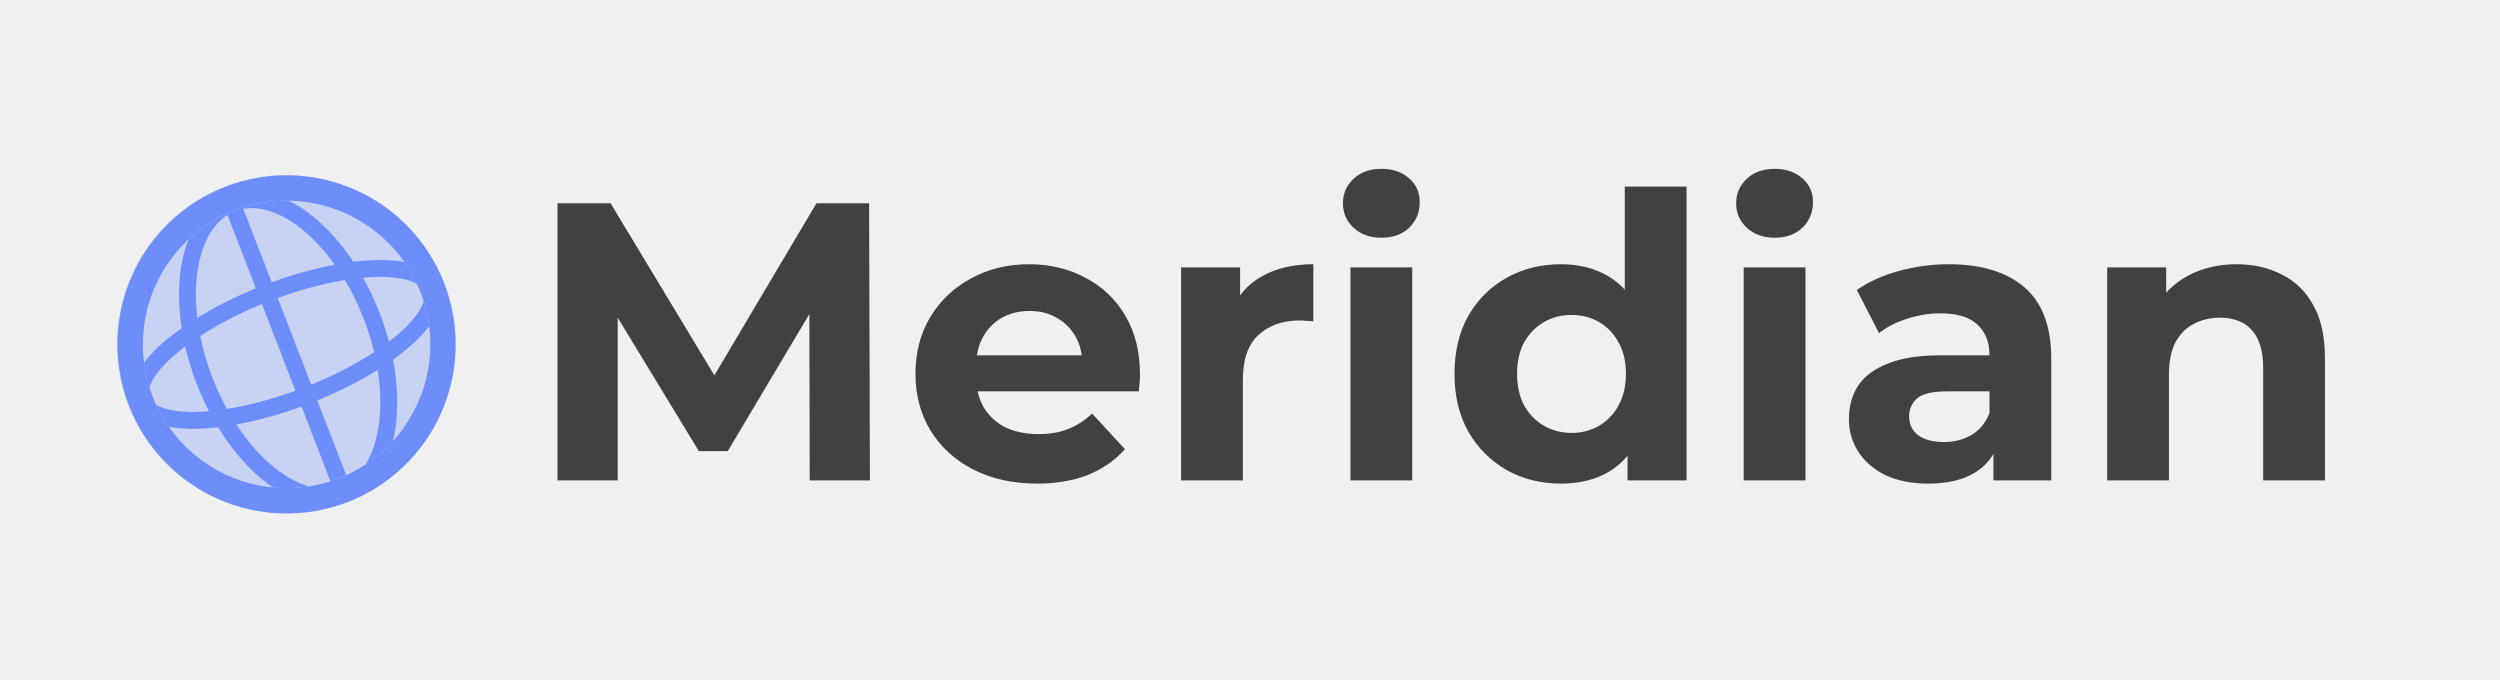
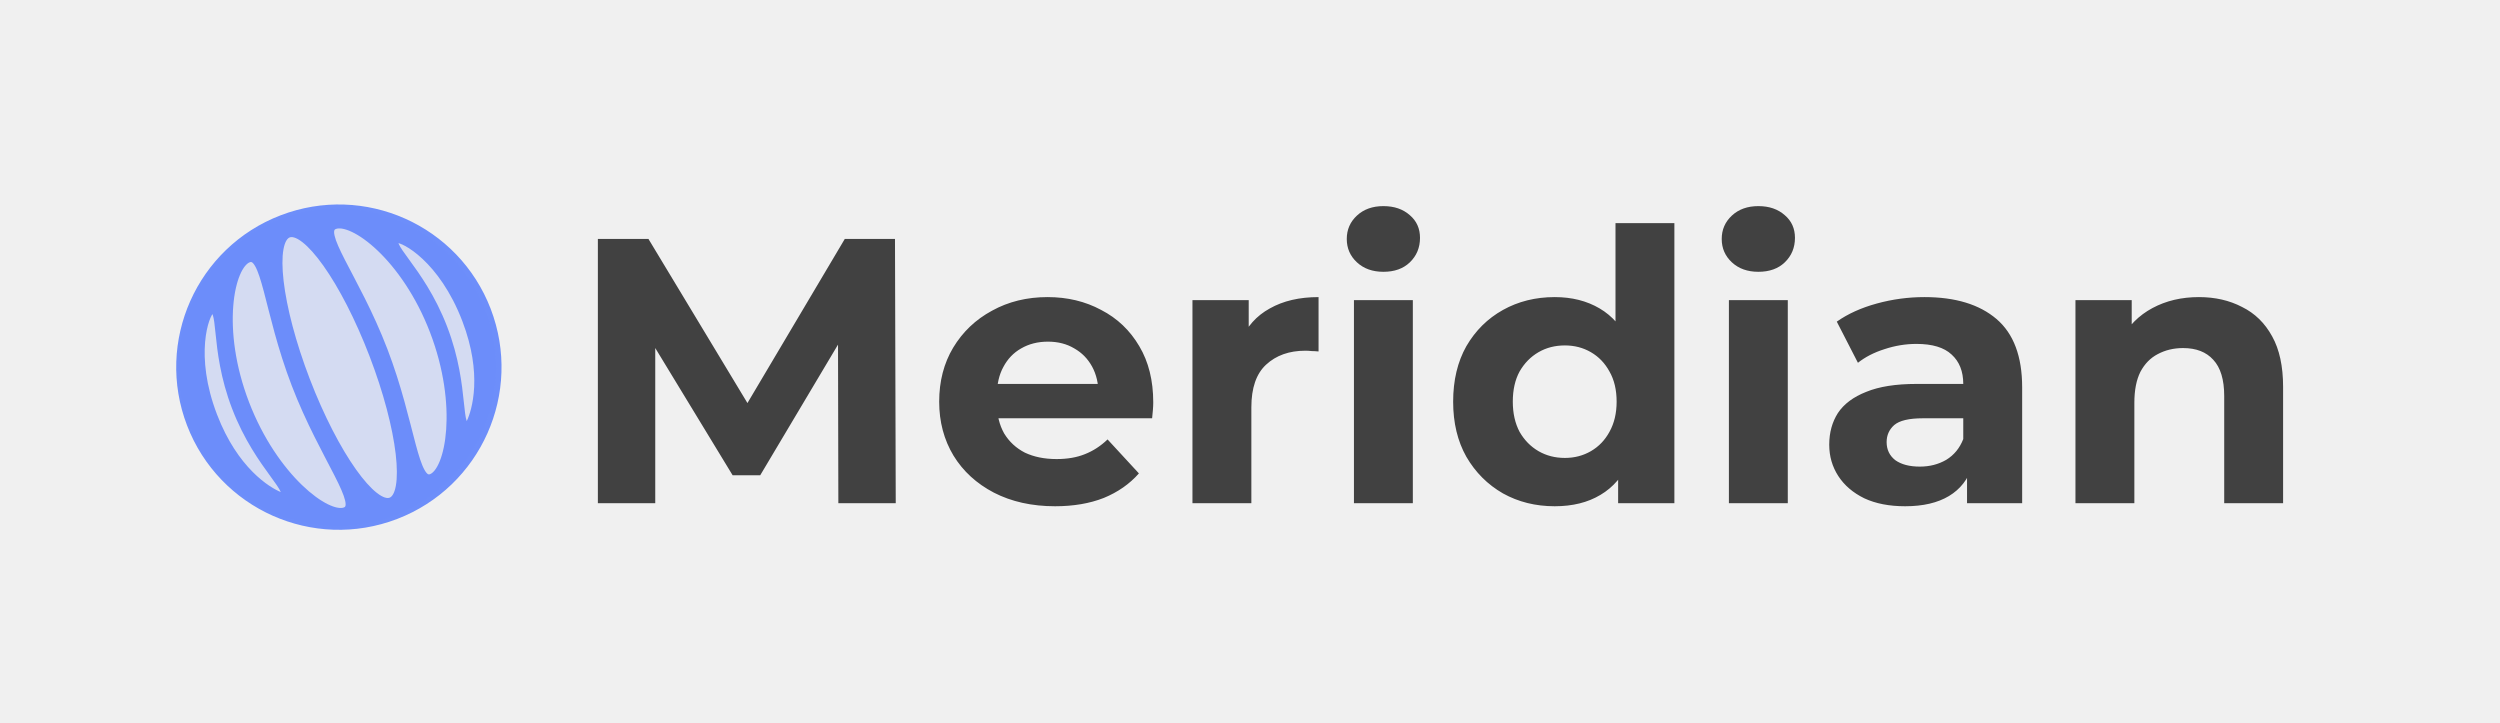
- <svg xmlns="http://www.w3.org/2000/svg" width="519" height="141" viewBox="0 0 519 141" fill="none">
-   <path d="M115.738 99.736L115.739 42.197L126.753 42.197L151.248 82.803L145.412 82.803L169.496 42.197L180.429 42.197L180.593 99.736L168.099 99.736L168.017 61.35L170.318 61.35L151.084 93.654L145.083 93.654L125.438 61.35L128.233 61.35L128.233 99.736L115.738 99.736ZM215.287 100.394C210.246 100.394 205.807 99.407 201.971 97.435C198.19 95.462 195.258 92.777 193.176 89.379C191.094 85.927 190.052 82.009 190.052 77.625C190.052 73.186 191.066 69.268 193.094 65.871C195.176 62.418 197.998 59.733 201.56 57.815C205.122 55.842 209.15 54.856 213.643 54.856C217.973 54.856 221.863 55.788 225.316 57.651C228.823 59.459 231.59 62.089 233.618 65.542C235.645 68.939 236.659 73.022 236.659 77.789C236.659 78.282 236.632 78.858 236.577 79.516C236.522 80.118 236.467 80.694 236.412 81.242L200.492 81.242L200.492 73.762L229.672 73.762L224.74 75.981C224.74 73.679 224.274 71.679 223.343 69.98C222.411 68.282 221.124 66.966 219.48 66.035C217.836 65.049 215.918 64.555 213.726 64.555C211.534 64.555 209.588 65.049 207.89 66.035C206.246 66.966 204.958 68.309 204.026 70.063C203.095 71.761 202.629 73.789 202.629 76.145L202.629 78.118C202.629 80.529 203.149 82.666 204.191 84.53C205.287 86.338 206.794 87.735 208.712 88.722C210.684 89.653 212.986 90.119 215.616 90.119C217.973 90.119 220.028 89.763 221.781 89.05C223.59 88.338 225.233 87.269 226.713 85.845L233.536 93.243C231.508 95.544 228.96 97.325 225.891 98.585C222.822 99.791 219.288 100.394 215.287 100.394ZM245.196 99.736L245.196 55.514L257.444 55.514L257.444 68.008L255.718 64.391C257.033 61.267 259.143 58.911 262.047 57.322C264.951 55.678 268.486 54.856 272.651 54.856L272.651 66.692C272.103 66.638 271.609 66.61 271.171 66.61C270.733 66.555 270.267 66.528 269.774 66.528C266.266 66.528 263.417 67.542 261.225 69.569C259.088 71.542 258.019 74.638 258.019 78.858L258.019 99.736L245.196 99.736ZM280.355 99.736L280.355 55.514L293.178 55.514L293.178 99.736L280.355 99.736ZM286.767 49.349C284.41 49.349 282.493 48.664 281.013 47.294C279.533 45.924 278.794 44.225 278.794 42.197C278.794 40.17 279.533 38.471 281.013 37.101C282.493 35.731 284.41 35.046 286.767 35.046C289.123 35.046 291.041 35.704 292.521 37.019C294 38.279 294.74 39.923 294.74 41.951C294.74 44.088 294 45.869 292.521 47.294C291.096 48.664 289.178 49.349 286.767 49.349ZM324.067 100.394C319.902 100.394 316.149 99.462 312.806 97.599C309.463 95.681 306.805 93.023 304.833 89.626C302.915 86.228 301.956 82.228 301.956 77.625C301.956 72.967 302.915 68.939 304.833 65.542C306.805 62.144 309.463 59.514 312.806 57.651C316.149 55.788 319.902 54.856 324.067 54.856C327.793 54.856 331.054 55.678 333.849 57.322C336.643 58.966 338.808 61.459 340.342 64.802C341.877 68.145 342.644 72.419 342.644 77.625C342.644 82.776 341.904 87.05 340.425 90.448C338.945 93.791 336.808 96.284 334.013 97.928C331.273 99.572 327.958 100.394 324.067 100.394ZM326.286 89.873C328.369 89.873 330.259 89.379 331.958 88.393C333.657 87.406 334.999 86.009 335.986 84.201C337.027 82.338 337.548 80.146 337.548 77.625C337.548 75.049 337.027 72.857 335.986 71.049C334.999 69.241 333.657 67.843 331.958 66.857C330.259 65.871 328.369 65.377 326.286 65.377C324.149 65.377 322.231 65.871 320.532 66.857C318.834 67.843 317.464 69.241 316.423 71.049C315.436 72.857 314.943 75.049 314.943 77.625C314.943 80.146 315.436 82.338 316.423 84.201C317.464 86.009 318.834 87.406 320.532 88.393C322.231 89.379 324.149 89.873 326.286 89.873ZM337.876 99.736L337.876 90.695L338.123 77.543L337.301 64.473L337.301 38.745L350.124 38.745L350.124 99.736L337.876 99.736ZM361.992 99.736L361.992 55.514L374.815 55.514L374.815 99.736L361.992 99.736ZM368.404 49.349C366.047 49.349 364.129 48.664 362.65 47.294C361.17 45.924 360.43 44.225 360.43 42.197C360.43 40.17 361.17 38.471 362.65 37.101C364.129 35.731 366.047 35.046 368.404 35.046C370.76 35.046 372.678 35.704 374.157 37.019C375.637 38.279 376.377 39.923 376.377 41.951C376.377 44.088 375.637 45.869 374.157 47.294C372.733 48.664 370.815 49.349 368.404 49.349ZM413.841 99.736L413.841 91.106L413.019 89.215L413.019 73.762C413.019 71.022 412.17 68.885 410.471 67.35C408.827 65.816 406.279 65.049 402.827 65.049C400.47 65.049 398.141 65.432 395.84 66.199C393.593 66.912 391.675 67.898 390.086 69.158L385.483 60.199C387.894 58.5 390.798 57.185 394.196 56.253C397.593 55.322 401.046 54.856 404.553 54.856C411.293 54.856 416.527 56.445 420.253 59.623C423.979 62.802 425.842 67.761 425.842 74.501L425.842 99.736L413.841 99.736ZM400.361 100.394C396.908 100.394 393.949 99.819 391.483 98.668C389.017 97.462 387.127 95.846 385.812 93.818C384.496 91.79 383.839 89.516 383.839 86.996C383.839 84.365 384.469 82.064 385.729 80.091C387.045 78.118 389.1 76.584 391.894 75.488C394.689 74.337 398.333 73.762 402.827 73.762L414.581 73.762L414.581 81.242L404.224 81.242C401.21 81.242 399.128 81.735 397.977 82.721C396.881 83.708 396.333 84.941 396.333 86.42C396.333 88.064 396.963 89.379 398.224 90.366C399.539 91.297 401.32 91.763 403.567 91.763C405.704 91.763 407.622 91.27 409.32 90.284C411.019 89.242 412.252 87.735 413.019 85.763L414.992 91.681C414.061 94.53 412.362 96.695 409.896 98.175C407.43 99.654 404.252 100.394 400.361 100.394ZM464.327 54.856C467.834 54.856 470.957 55.568 473.697 56.993C476.492 58.363 478.684 60.5 480.273 63.404C481.862 66.254 482.657 69.926 482.657 74.419L482.657 99.736L469.834 99.736L469.834 76.392C469.834 72.83 469.039 70.2 467.45 68.501C465.916 66.802 463.724 65.953 460.874 65.953C458.847 65.953 457.011 66.391 455.367 67.268C453.778 68.09 452.518 69.378 451.586 71.131C450.709 72.885 450.271 75.132 450.271 77.871L450.271 99.736L437.448 99.736L437.448 55.514L449.695 55.514L449.695 67.761L447.394 64.062C448.983 61.103 451.257 58.829 454.216 57.24C457.175 55.651 460.546 54.856 464.327 54.856Z" fill="#414141" />
-   <g clip-path="url(#clip0_6746_3984)">
-     <rect x="13.98" y="51.359" width="70.202" height="70.202" rx="35.101" transform="rotate(-21.1323 13.9805 51.3594)" fill="#6D8EFA" fill-opacity="0.3" />
-     <path fill-rule="evenodd" clip-rule="evenodd" d="M48.743 43.668C45.088 45.081 41.747 47.199 38.911 49.903C36.075 52.607 33.8 55.842 32.214 59.425C30.629 63.009 29.765 66.869 29.671 70.786C29.578 74.703 30.257 78.6 31.669 82.255C33.082 85.91 35.201 89.251 37.904 92.087C40.608 94.923 43.844 97.198 47.427 98.784C51.01 100.369 54.87 101.233 58.788 101.327C62.705 101.42 66.602 100.741 70.257 99.329C77.638 96.476 83.583 90.808 86.785 83.571C89.987 76.335 90.183 68.123 87.33 60.741C84.477 53.36 78.809 47.415 71.573 44.213C64.336 41.011 56.124 40.815 48.743 43.668ZM26.759 84.153C23.402 75.47 23.633 65.809 27.4 57.295C31.167 48.782 38.161 42.113 46.845 38.757C55.528 35.401 65.189 35.631 73.703 39.398C82.216 43.165 88.885 50.16 92.241 58.843C95.597 67.527 95.367 77.188 91.6 85.701C87.833 94.215 80.838 100.883 72.155 104.24C63.471 107.596 53.81 107.365 45.297 103.598C36.783 99.831 30.115 92.837 26.759 84.153Z" fill="#6D8EFA" />
-     <path fill-rule="evenodd" clip-rule="evenodd" d="M39.099 49.716C41.892 47.096 45.167 45.043 48.742 43.669C52.311 42.281 56.116 41.599 59.945 41.658C61.659 42.505 63.345 43.609 64.955 44.91C67.969 47.343 70.828 50.544 73.344 54.342C74.921 54.146 76.419 54.028 77.838 53.988C80.062 53.923 82.127 54.046 83.947 54.387C84.946 55.812 85.822 57.338 86.575 58.965C86.105 58.686 85.606 58.461 85.087 58.292C83.341 57.7 80.925 57.41 77.941 57.499C77.115 57.522 76.257 57.574 75.368 57.656C77.707 61.839 79.513 66.298 80.745 70.93C81.388 70.437 81.994 69.946 82.562 69.457C84.831 67.515 86.424 65.676 87.318 64.064C87.619 63.513 87.835 63.014 87.966 62.566C88.503 64.275 88.881 65.994 89.101 67.72C87.838 69.332 86.412 70.808 84.845 72.126C83.798 73.017 82.714 73.862 81.595 74.661C82.587 79.838 82.725 84.79 82.052 89.142C81.927 89.962 81.767 90.776 81.573 91.583C79.9 93.421 77.986 95.067 75.852 96.46C77.155 94.407 78.094 91.76 78.583 88.604C79.129 85.095 79.086 81.068 78.407 76.794C74.766 79.068 70.519 81.234 65.876 83.128L71.874 98.645C70.808 99.131 69.714 99.554 68.598 99.911L62.6 84.394C58.202 86.02 53.675 87.27 49.066 88.132C51.436 91.756 54.114 94.76 56.88 96.992C59.363 98.999 61.839 100.327 64.184 100.969C61.7 101.368 59.175 101.448 56.67 101.208C55.984 100.742 55.318 100.246 54.674 99.724C51.249 96.956 48.021 93.199 45.273 88.7C43.907 88.862 42.534 88.966 41.159 89.011C39.113 89.09 37.065 88.956 35.047 88.613C34.038 87.168 33.16 85.635 32.423 84.034C32.819 84.278 33.315 84.502 33.91 84.706C35.657 85.299 38.072 85.588 41.057 85.499C41.807 85.48 42.585 85.434 43.392 85.363C41.189 81.109 39.527 76.595 38.445 71.927C37.731 72.465 37.061 73.002 36.434 73.538C34.167 75.483 32.574 77.322 31.68 78.935C31.377 79.487 31.159 79.986 31.028 80.434C30.496 78.722 30.119 77.004 29.897 75.278C31.16 73.667 32.586 72.191 34.153 70.873C35.229 69.951 36.416 69.031 37.714 68.114C37.023 63.614 36.984 59.32 37.579 55.495C37.874 53.519 38.383 51.581 39.099 49.716ZM62.751 47.644C65.107 49.546 67.404 52.015 69.498 54.947C65.039 55.807 60.658 57.031 56.398 58.605L50.504 43.357C54.139 42.711 58.432 44.158 62.751 47.644ZM71.59 58.139C66.841 58.95 62.178 60.2 57.661 61.874L64.61 79.851C69.573 77.822 74.014 75.49 77.669 73.096C77.132 70.835 76.418 68.55 75.528 66.241C74.399 63.321 73.067 60.603 71.59 58.139ZM47.228 44.623L53.119 59.864C48.907 61.566 44.841 63.609 40.962 65.973C40.543 62.393 40.579 59.023 41.045 56.026C41.895 50.546 44.105 46.593 47.228 44.623ZM54.384 63.137C49.915 64.936 45.623 67.147 41.564 69.74C42.162 72.689 43.01 75.581 44.099 78.385C44.99 80.69 46.006 82.867 47.123 84.894C51.439 84.211 56.291 82.952 61.331 81.111L54.384 63.137Z" fill="#6D8EFA" />
-   </g>
-   <defs>
-     <clipPath id="clip0_6746_3984">
-       <rect width="88.922" height="88.922" fill="white" transform="translate(2 46.0566) rotate(-21.1323)" />
-     </clipPath>
-   </defs>
+ <svg xmlns="http://www.w3.org/2000/svg" width="519" height="150" viewBox="0 0 519 150" fill="none">
+   <path d="M124.117 104.471L124.117 49.607L134.619 49.607L157.975 88.325L152.41 88.325L175.375 49.607L185.799 49.607L185.955 104.471L174.042 104.471L173.964 67.869L176.158 67.869L157.818 98.671L152.097 98.671L133.365 67.869L136.03 67.869L136.03 104.471L124.117 104.471ZM219.036 105.098C214.229 105.098 209.997 104.157 206.339 102.276C202.734 100.395 199.939 97.835 197.953 94.595C195.967 91.303 194.975 87.568 194.975 83.388C194.975 79.155 195.941 75.419 197.875 72.18C199.86 68.888 202.551 66.328 205.947 64.499C209.344 62.618 213.184 61.677 217.469 61.677C221.596 61.677 225.306 62.566 228.598 64.342C231.942 66.066 234.581 68.574 236.514 71.866C238.447 75.106 239.414 78.999 239.414 83.544C239.414 84.014 239.388 84.563 239.336 85.19C239.283 85.765 239.231 86.314 239.179 86.836L204.928 86.836L204.928 79.704L232.752 79.704L228.049 81.82C228.049 79.626 227.605 77.718 226.717 76.099C225.829 74.479 224.601 73.225 223.033 72.337C221.466 71.396 219.637 70.926 217.547 70.926C215.457 70.926 213.602 71.396 211.982 72.337C210.415 73.225 209.187 74.505 208.299 76.177C207.41 77.797 206.966 79.73 206.966 81.977L206.966 83.858C206.966 86.157 207.463 88.195 208.455 89.971C209.5 91.695 210.937 93.028 212.766 93.968C214.647 94.857 216.842 95.301 219.35 95.301C221.596 95.301 223.556 94.961 225.228 94.282C226.952 93.603 228.52 92.584 229.93 91.225L236.436 98.279C234.502 100.474 232.073 102.172 229.147 103.373C226.221 104.523 222.85 105.098 219.036 105.098ZM247.554 104.471L247.554 62.304L259.232 62.304L259.232 74.218L257.586 70.769C258.84 67.791 260.852 65.544 263.621 64.029C266.39 62.461 269.761 61.677 273.732 61.677L273.732 72.963C273.209 72.911 272.739 72.885 272.321 72.885C271.903 72.833 271.459 72.807 270.989 72.807C267.644 72.807 264.927 73.773 262.837 75.707C260.8 77.588 259.781 80.54 259.781 84.563L259.781 104.471L247.554 104.471ZM281.078 104.471L281.078 62.304L293.305 62.304L293.305 104.471L281.078 104.471ZM287.192 56.426C284.945 56.426 283.116 55.773 281.705 54.467C280.294 53.16 279.589 51.541 279.589 49.607C279.589 47.674 280.294 46.054 281.705 44.748C283.116 43.442 284.945 42.789 287.192 42.789C289.438 42.789 291.267 43.416 292.678 44.67C294.089 45.871 294.794 47.439 294.794 49.372C294.794 51.41 294.089 53.108 292.678 54.467C291.319 55.773 289.491 56.426 287.192 56.426ZM322.757 105.098C318.786 105.098 315.207 104.209 312.02 102.433C308.832 100.604 306.298 98.07 304.417 94.83C302.588 91.591 301.674 87.777 301.674 83.388C301.674 78.946 302.588 75.106 304.417 71.866C306.298 68.627 308.832 66.119 312.02 64.342C315.207 62.566 318.786 61.677 322.757 61.677C326.31 61.677 329.419 62.461 332.084 64.029C334.749 65.596 336.813 67.974 338.276 71.161C339.739 74.348 340.47 78.424 340.47 83.388C340.47 88.299 339.765 92.375 338.354 95.614C336.943 98.802 334.905 101.179 332.241 102.746C329.628 104.314 326.467 105.098 322.757 105.098ZM324.873 95.066C326.859 95.066 328.662 94.595 330.281 93.655C331.901 92.714 333.181 91.382 334.122 89.658C335.114 87.881 335.611 85.791 335.611 83.388C335.611 80.932 335.114 78.842 334.122 77.117C333.181 75.393 331.901 74.061 330.281 73.12C328.662 72.18 326.859 71.71 324.873 71.71C322.836 71.71 321.007 72.18 319.387 73.12C317.767 74.061 316.461 75.393 315.468 77.117C314.528 78.842 314.057 80.932 314.057 83.388C314.057 85.791 314.528 87.881 315.468 89.658C316.461 91.382 317.767 92.714 319.387 93.655C321.007 94.595 322.836 95.066 324.873 95.066ZM335.924 104.471L335.924 95.849L336.16 83.309L335.376 70.847L335.376 46.316L347.602 46.316L347.602 104.471L335.924 104.471ZM358.919 104.471L358.919 62.304L371.145 62.304L371.145 104.471L358.919 104.471ZM365.032 56.426C362.785 56.426 360.956 55.773 359.546 54.467C358.135 53.16 357.429 51.541 357.429 49.607C357.429 47.674 358.135 46.054 359.546 44.748C360.956 43.442 362.785 42.789 365.032 42.789C367.279 42.789 369.107 43.416 370.518 44.67C371.929 45.871 372.634 47.439 372.634 49.372C372.634 51.41 371.929 53.108 370.518 54.467C369.16 55.773 367.331 56.426 365.032 56.426ZM408.357 104.471L408.357 96.241L407.573 94.439L407.573 79.704C407.573 77.091 406.763 75.053 405.143 73.591C403.576 72.127 401.146 71.396 397.854 71.396C395.608 71.396 393.387 71.762 391.192 72.493C389.05 73.172 387.221 74.113 385.706 75.315L381.317 66.772C383.616 65.152 386.385 63.898 389.625 63.01C392.864 62.121 396.156 61.677 399.5 61.677C405.927 61.677 410.917 63.193 414.47 66.223C418.023 69.254 419.8 73.982 419.8 80.409L419.8 104.471L408.357 104.471ZM395.503 105.098C392.211 105.098 389.39 104.549 387.038 103.452C384.687 102.302 382.885 100.761 381.631 98.828C380.377 96.894 379.749 94.726 379.749 92.322C379.749 89.814 380.35 87.62 381.552 85.739C382.806 83.858 384.766 82.395 387.43 81.35C390.095 80.252 393.57 79.704 397.854 79.704L409.062 79.704L409.062 86.836L399.187 86.836C396.313 86.836 394.327 87.306 393.23 88.247C392.185 89.187 391.663 90.363 391.663 91.774C391.663 93.341 392.264 94.595 393.465 95.536C394.719 96.424 396.417 96.868 398.56 96.868C400.598 96.868 402.426 96.398 404.046 95.457C405.666 94.465 406.842 93.028 407.573 91.147L409.454 96.79C408.566 99.507 406.946 101.571 404.595 102.982C402.243 104.392 399.213 105.098 395.503 105.098ZM430.865 104.471L430.865 62.304L442.543 62.304L442.543 73.982L440.349 70.456C441.864 67.634 444.033 65.466 446.854 63.95C449.676 62.435 452.889 61.677 456.494 61.677C459.838 61.677 462.817 62.357 465.429 63.715C468.094 65.021 470.184 67.059 471.699 69.829C473.215 72.546 473.972 76.046 473.972 80.331L473.972 104.471L461.746 104.471L461.746 82.212C461.746 78.816 460.988 76.308 459.473 74.688C458.01 73.068 455.92 72.258 453.203 72.258C451.269 72.258 449.519 72.676 447.951 73.512C446.436 74.296 445.234 75.524 444.346 77.196C443.51 78.868 443.092 81.01 443.092 83.623L443.092 104.471L430.865 104.471Z" fill="#414141" />
+   <path d="M58.25 44.7C75.657 38.018 95.186 46.712 101.868 64.12C108.55 81.527 99.856 101.056 82.448 107.738C65.04 114.42 45.512 105.726 38.83 88.318C32.148 70.911 40.843 51.382 58.25 44.7ZM60.143 49.288C59.694 49.46 59.146 50.101 58.846 51.776C58.558 53.378 58.562 55.609 58.88 58.344C59.516 63.796 61.371 71.013 64.315 78.683C67.26 86.352 70.709 92.957 73.886 97.434C75.479 99.679 76.969 101.34 78.255 102.338C79.599 103.381 80.435 103.491 80.883 103.319C81.332 103.147 81.879 102.506 82.18 100.832C82.467 99.229 82.464 96.997 82.146 94.263C81.511 88.811 79.654 81.594 76.71 73.925C73.766 66.255 70.317 59.65 67.141 55.173C65.547 52.928 64.057 51.267 62.77 50.269C61.427 49.226 60.592 49.116 60.143 49.288ZM51.84 54.451C51.255 54.676 50.491 55.464 49.805 57.098C49.141 58.681 48.634 60.867 48.425 63.525C48.006 68.834 48.786 75.891 51.699 83.481C54.612 91.07 58.795 96.937 62.7 100.703C64.656 102.589 66.515 103.924 68.085 104.691C69.71 105.486 70.807 105.571 71.379 105.351C71.611 105.262 71.67 105.166 71.706 105.052C71.765 104.87 71.786 104.523 71.649 103.918C71.373 102.705 70.592 100.987 69.43 98.704C67.145 94.217 63.562 87.867 60.571 80.075C57.579 72.281 56.032 65.264 54.764 60.497C54.118 58.07 53.568 56.323 52.978 55.277C52.685 54.757 52.446 54.532 52.292 54.445C52.196 54.392 52.084 54.357 51.84 54.451ZM69.747 47.531C69.503 47.625 69.443 47.725 69.408 47.829C69.351 47.996 69.325 48.323 69.454 48.906C69.716 50.078 70.476 51.745 71.62 53.981C73.867 58.371 77.413 64.622 80.405 72.415C83.396 80.208 84.981 87.324 86.286 92.187C86.95 94.662 87.519 96.461 88.126 97.547C88.429 98.089 88.677 98.332 88.842 98.428C88.945 98.488 89.054 98.52 89.286 98.431C89.858 98.212 90.616 97.415 91.292 95.737C91.945 94.116 92.434 91.88 92.626 89.17C93.008 83.758 92.19 76.6 89.276 69.01C86.363 61.421 82.22 55.655 78.357 51.989C76.422 50.154 74.583 48.869 73.031 48.137C71.427 47.381 70.332 47.307 69.747 47.531ZM82.802 50.688C83.096 51.379 83.825 52.379 84.944 53.912C87.112 56.881 90.35 61.356 92.831 67.82C95.312 74.283 95.908 79.798 96.292 83.475C96.491 85.373 96.622 86.615 96.869 87.335C96.879 87.364 96.889 87.391 96.898 87.415C97.969 85.188 100.235 77.747 95.963 66.618C93.588 60.432 90.447 56.315 87.743 53.777C86.389 52.506 85.15 51.637 84.179 51.101C83.693 50.833 83.287 50.656 82.978 50.552C82.875 50.517 82.79 50.494 82.724 50.478C82.74 50.53 82.764 50.6 82.802 50.688ZM43.961 65.44C43.801 65.724 43.617 66.128 43.436 66.652C43.073 67.7 42.735 69.175 42.579 71.025C42.267 74.721 42.687 79.883 45.062 86.069C49.334 97.198 55.996 101.211 58.283 102.15C58.273 102.126 58.262 102.099 58.251 102.072C57.952 101.371 57.218 100.359 56.096 98.816C53.921 95.826 50.674 91.33 48.193 84.867C45.712 78.403 45.125 72.911 44.749 69.254C44.555 67.365 44.426 66.135 44.183 65.424C44.152 65.334 44.124 65.266 44.1 65.216C44.062 65.272 44.014 65.346 43.961 65.44Z" fill="#6D8EFA" />
+   <rect x="37" y="43.238" width="66" height="66" rx="33" fill="#6D8EFA" fill-opacity="0.21" />
</svg>
